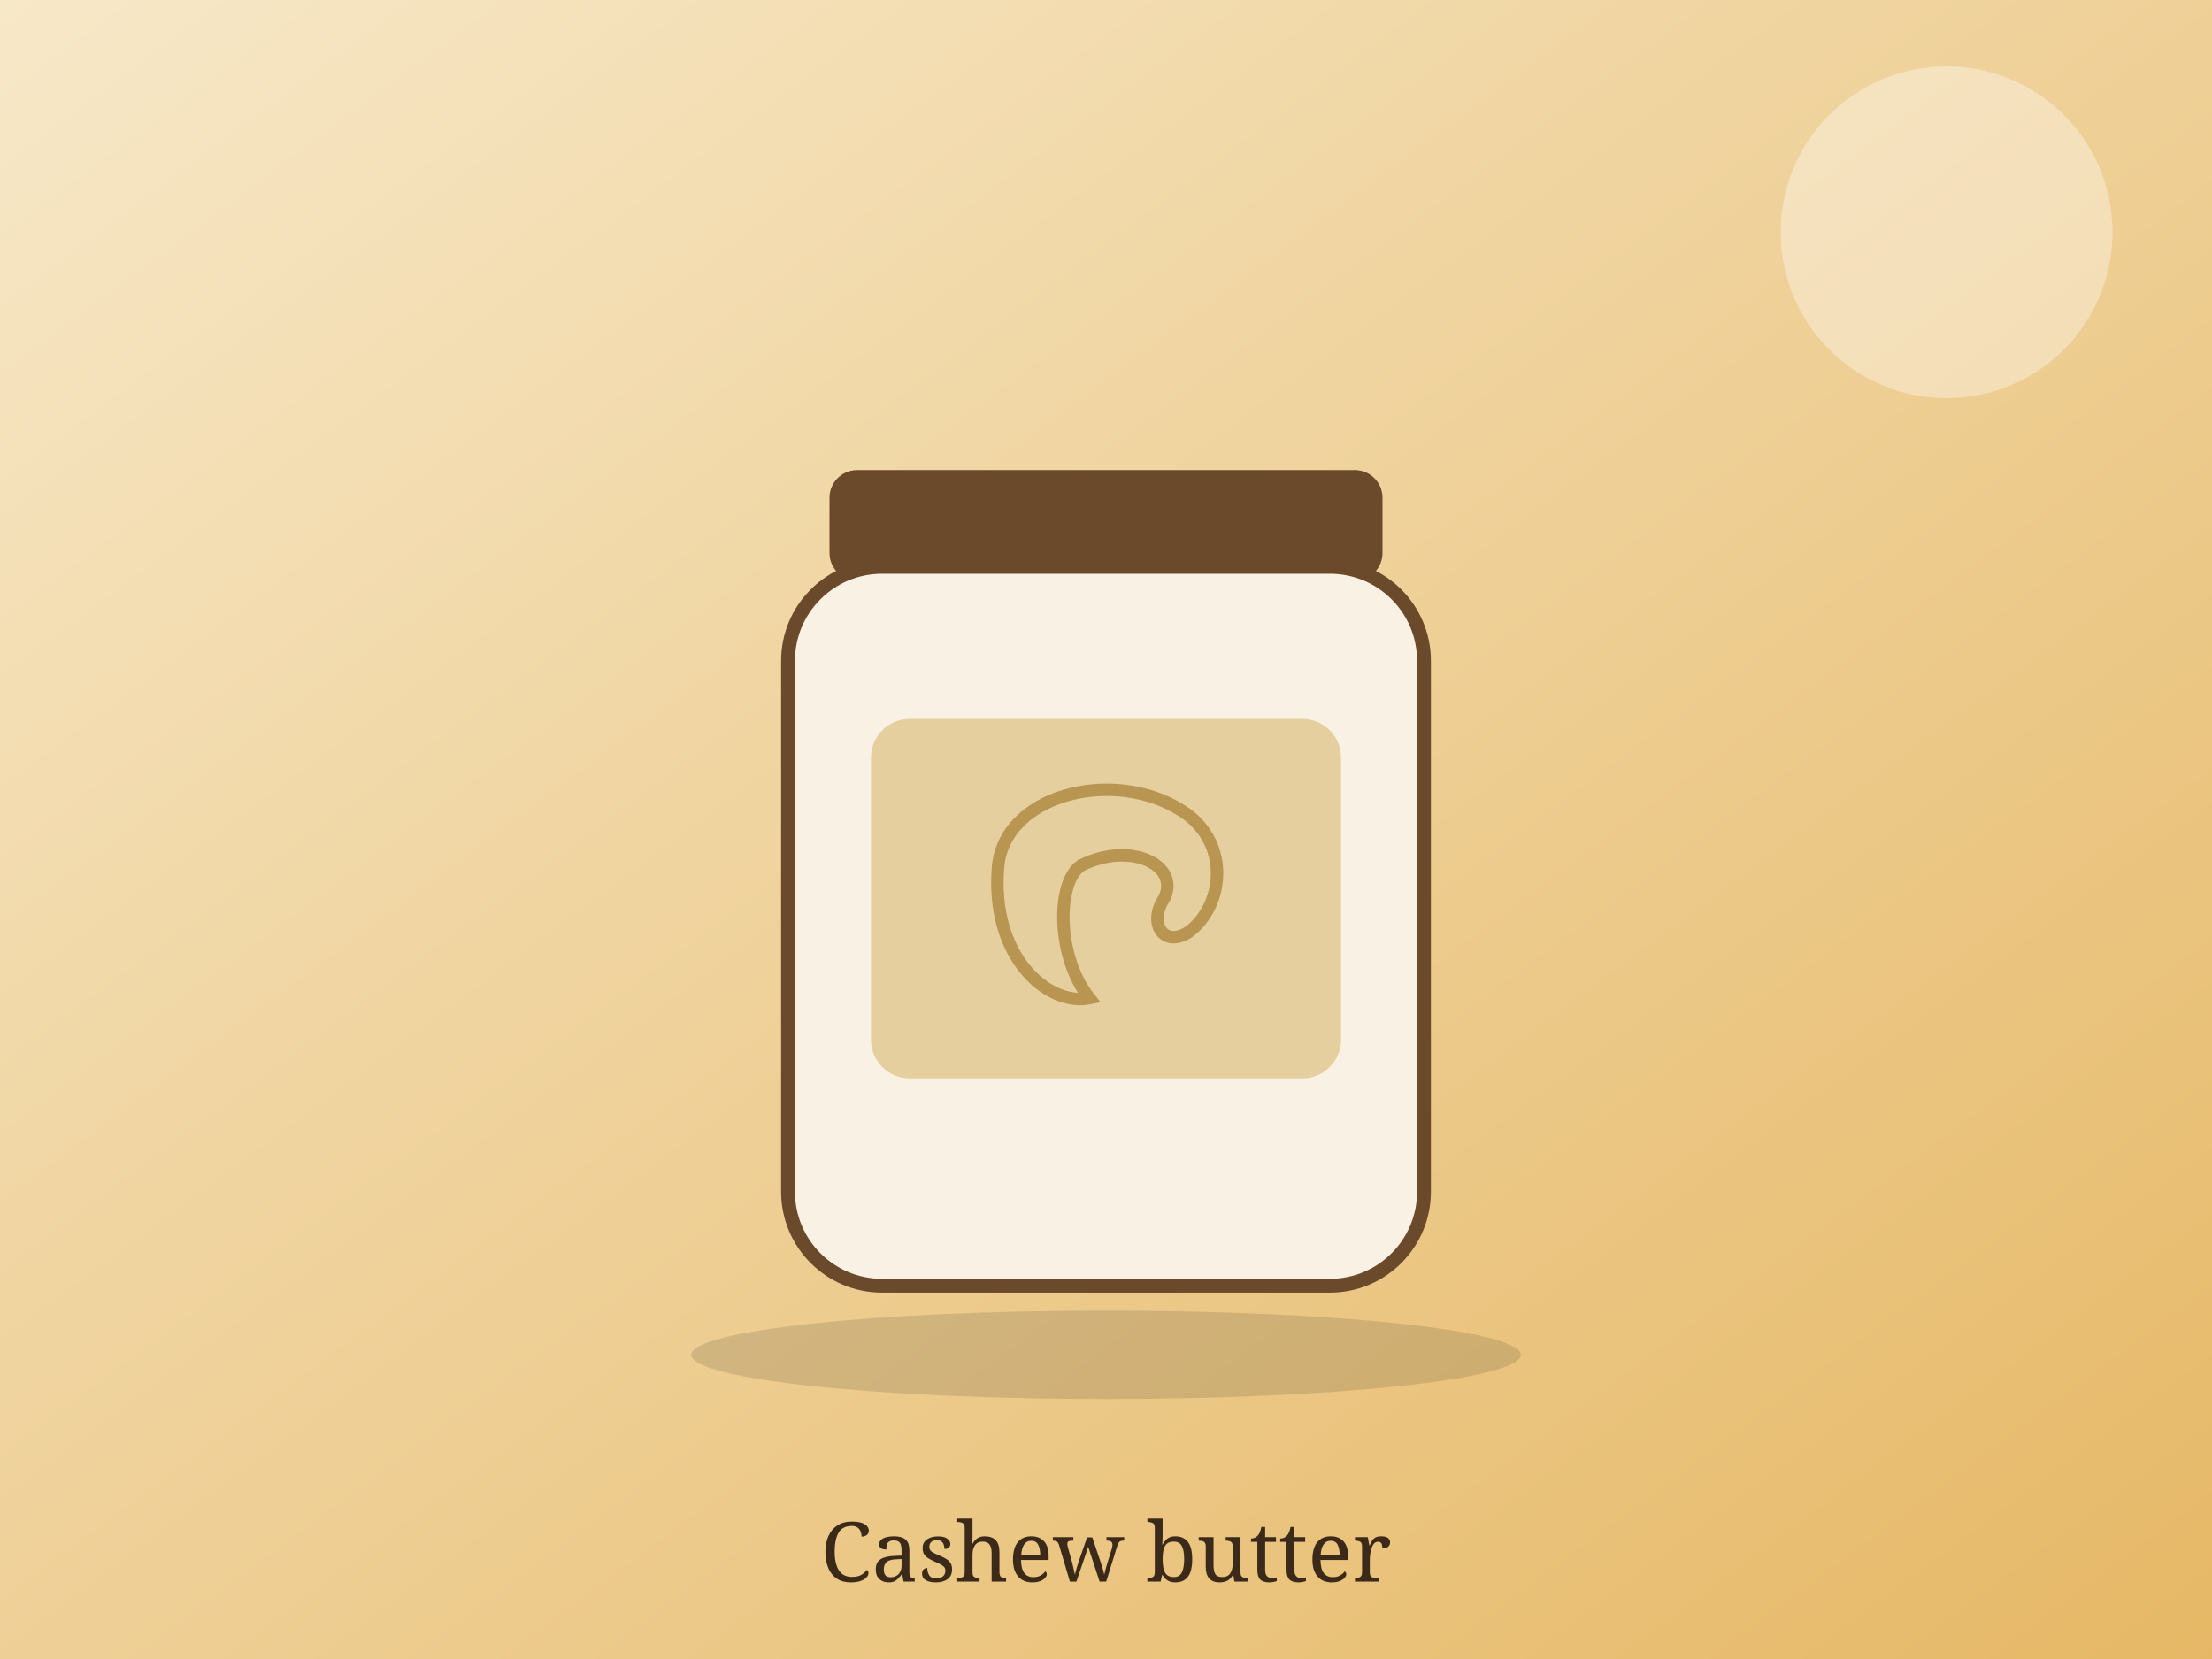
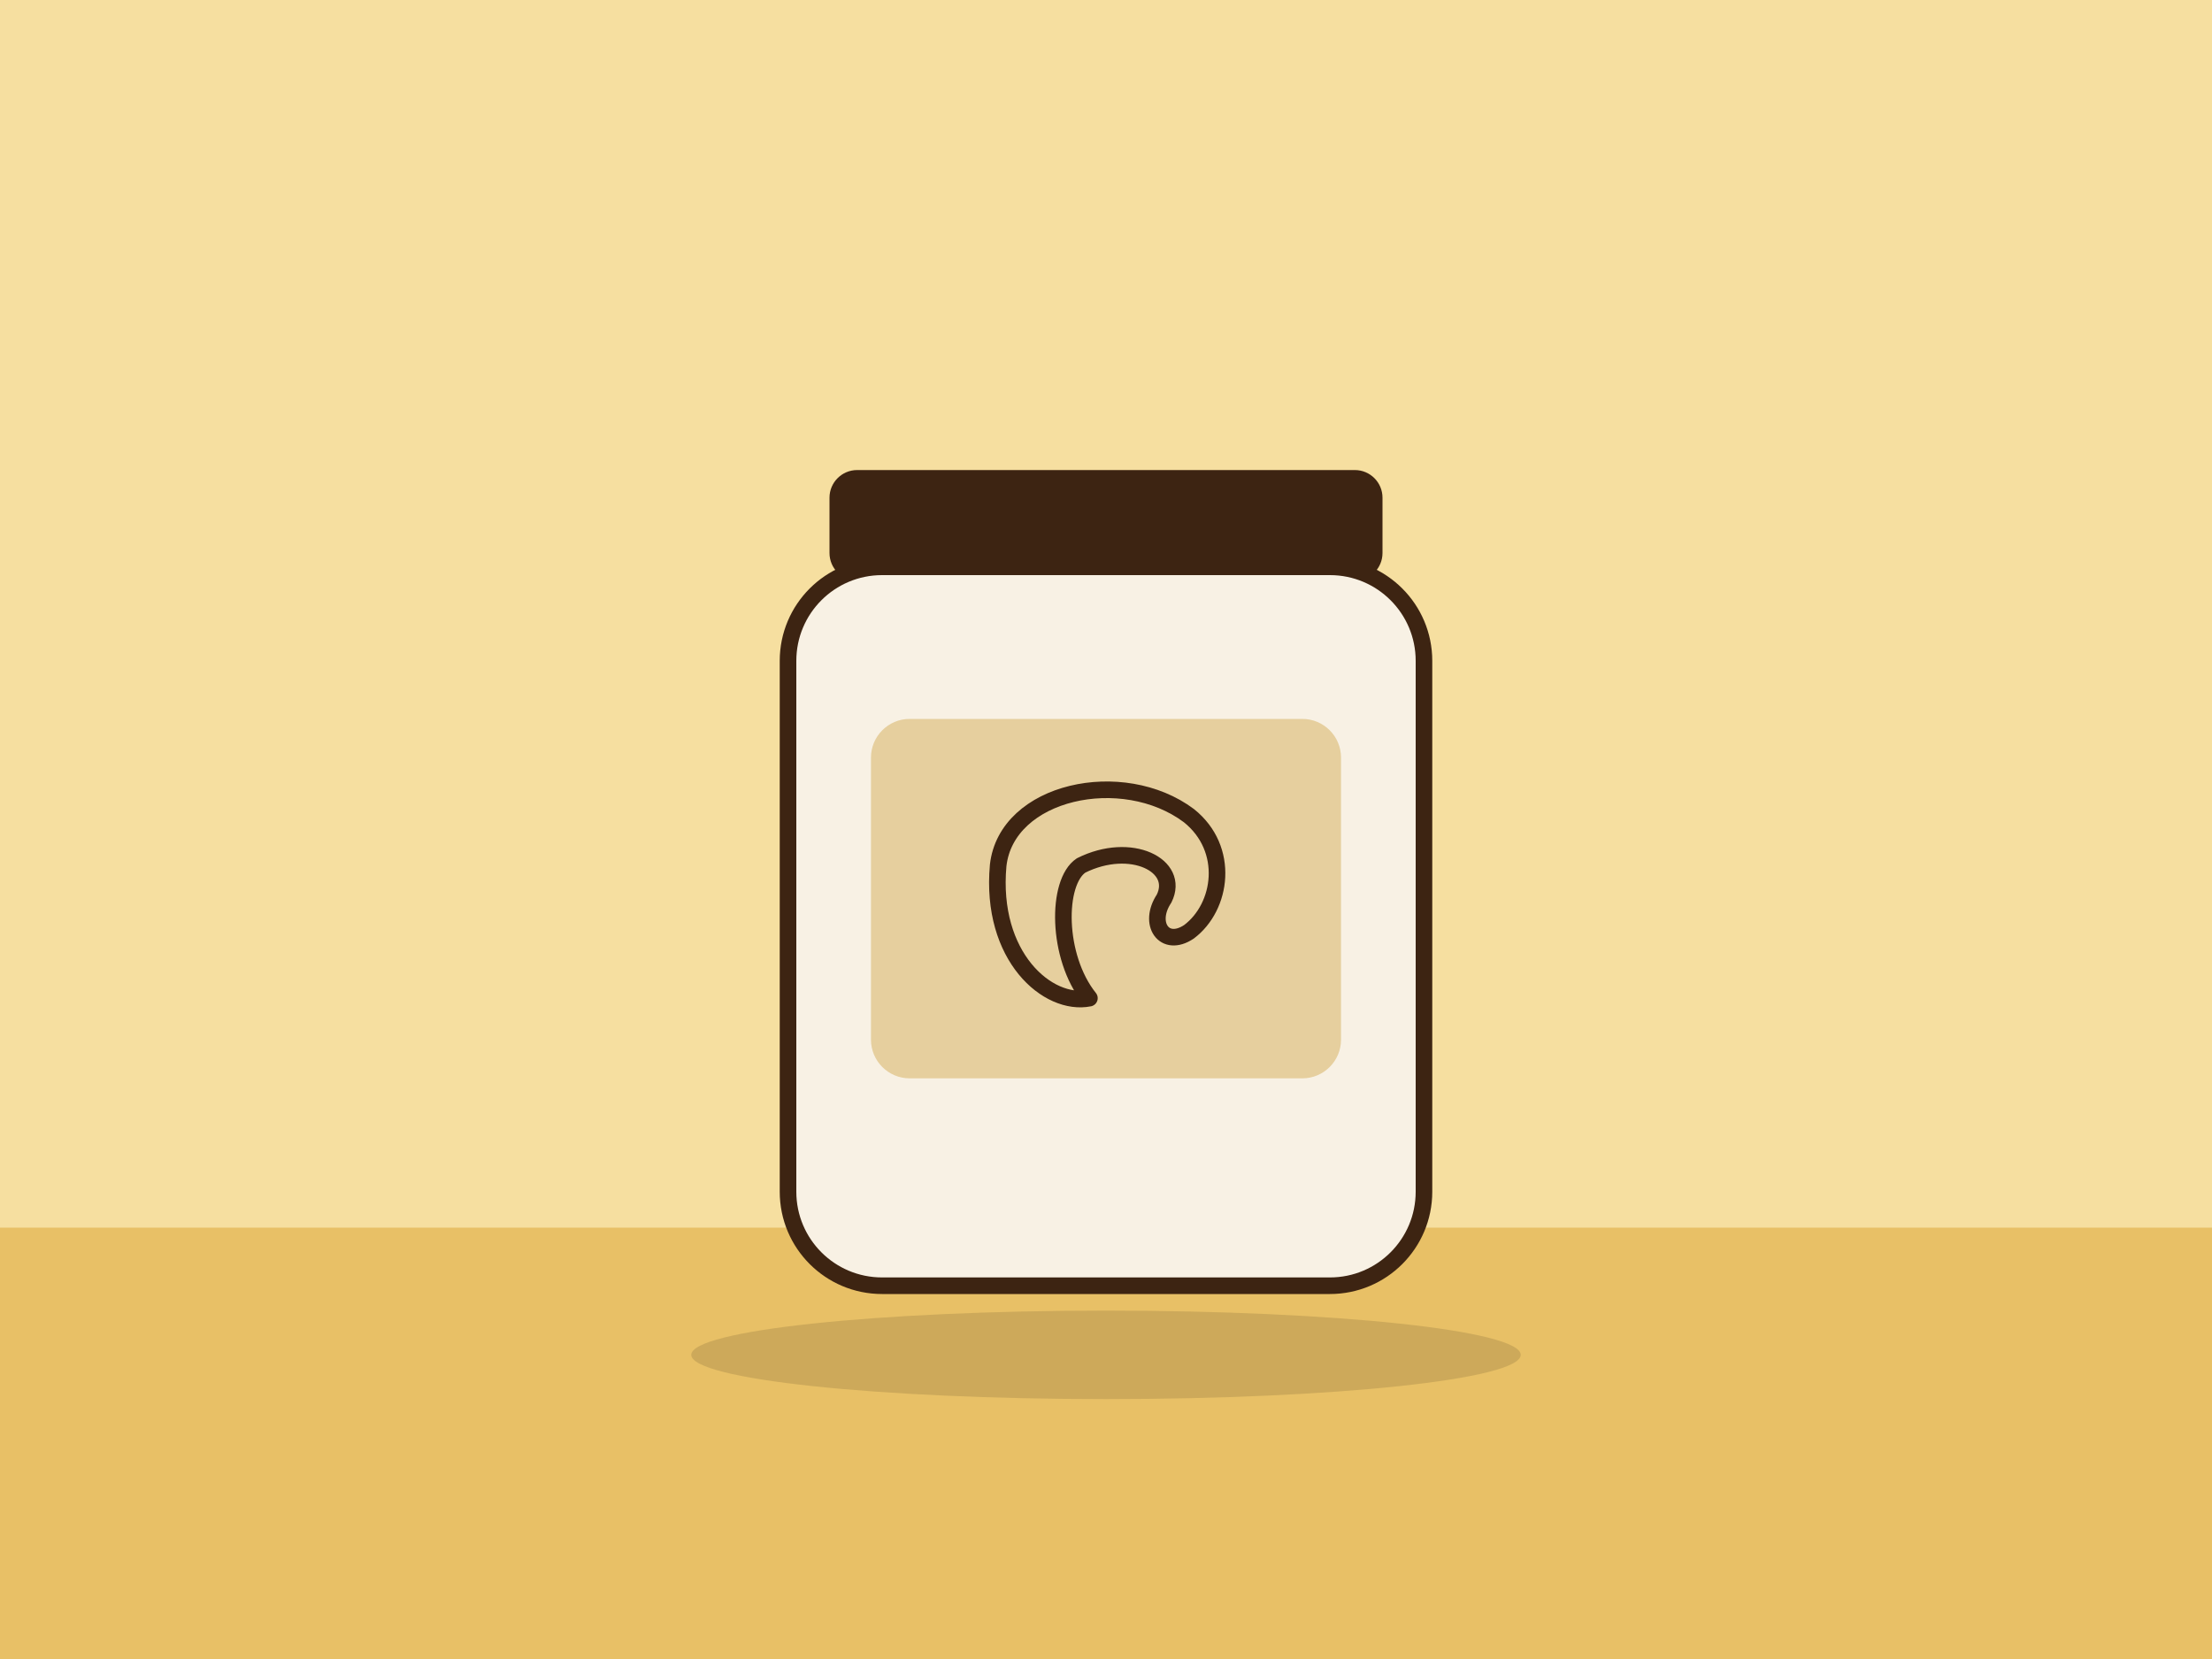
<svg xmlns="http://www.w3.org/2000/svg" width="800" height="600" viewBox="0 0 800 600" role="img" aria-hidden="true">
-   <defs>
-     <linearGradient id="bg" x1="0" y1="0" x2="1" y2="1">
-       <stop offset="0" stop-color="#f7e8c8" />
-       <stop offset="1" stop-color="#e6b866" />
-     </linearGradient>
-   </defs>
-   <rect width="800" height="600" fill="url(#bg)" />
-   <circle cx="704" cy="84" r="60" fill="#fff" opacity=".35" />
-   <rect x="300" y="170" width="200" height="40" rx="10" fill="#6b4a2b" />
-   <rect x="285" y="205" width="230" height="260" rx="34" fill="#f8f1e4" stroke="#6b4a2b" stroke-width="5" />
+   <rect width="800" height="600" fill="#f6dfa0" />
+   <rect y="444" width="800" height="156" fill="#e8c066" />
+   <rect x="300" y="170" width="200" height="40" rx="10" fill="#3d2412" />
+   <rect x="285" y="205" width="230" height="260" rx="34" fill="#f8f1e4" stroke="#3d2412" stroke-width="6" />
  <rect x="315" y="260" width="170" height="130" rx="14" fill="#e6cf9e" />
  <g transform="translate(400.0 325.0) rotate(0) scale(1.50)">
-     <path d="M-26-8C-24-26 4-32 20-20 30-12 28 2 20 8 14 12 10 6 14 0 18-8 6-14-6-8-12-4-12 14-4 24-14 26-28 14-26-8Z" fill="#e6cf9e" stroke="#b99552" stroke-width="3" />
+     <path d="M-26-8C-24-26 4-32 20-20 30-12 28 2 20 8 14 12 10 6 14 0 18-8 6-14-6-8-12-4-12 14-4 24-14 26-28 14-26-8Z" fill="#e6cf9e" stroke="#3d2412" stroke-width="4" stroke-linejoin="round" />
  </g>
  <ellipse cx="400" cy="490" rx="150" ry="16" fill="#000" opacity=".12" />
-   <text x="400" y="572" text-anchor="middle" font-family="Georgia,serif" font-size="30" fill="#3b2a1a">Cashew butter</text>
</svg>
